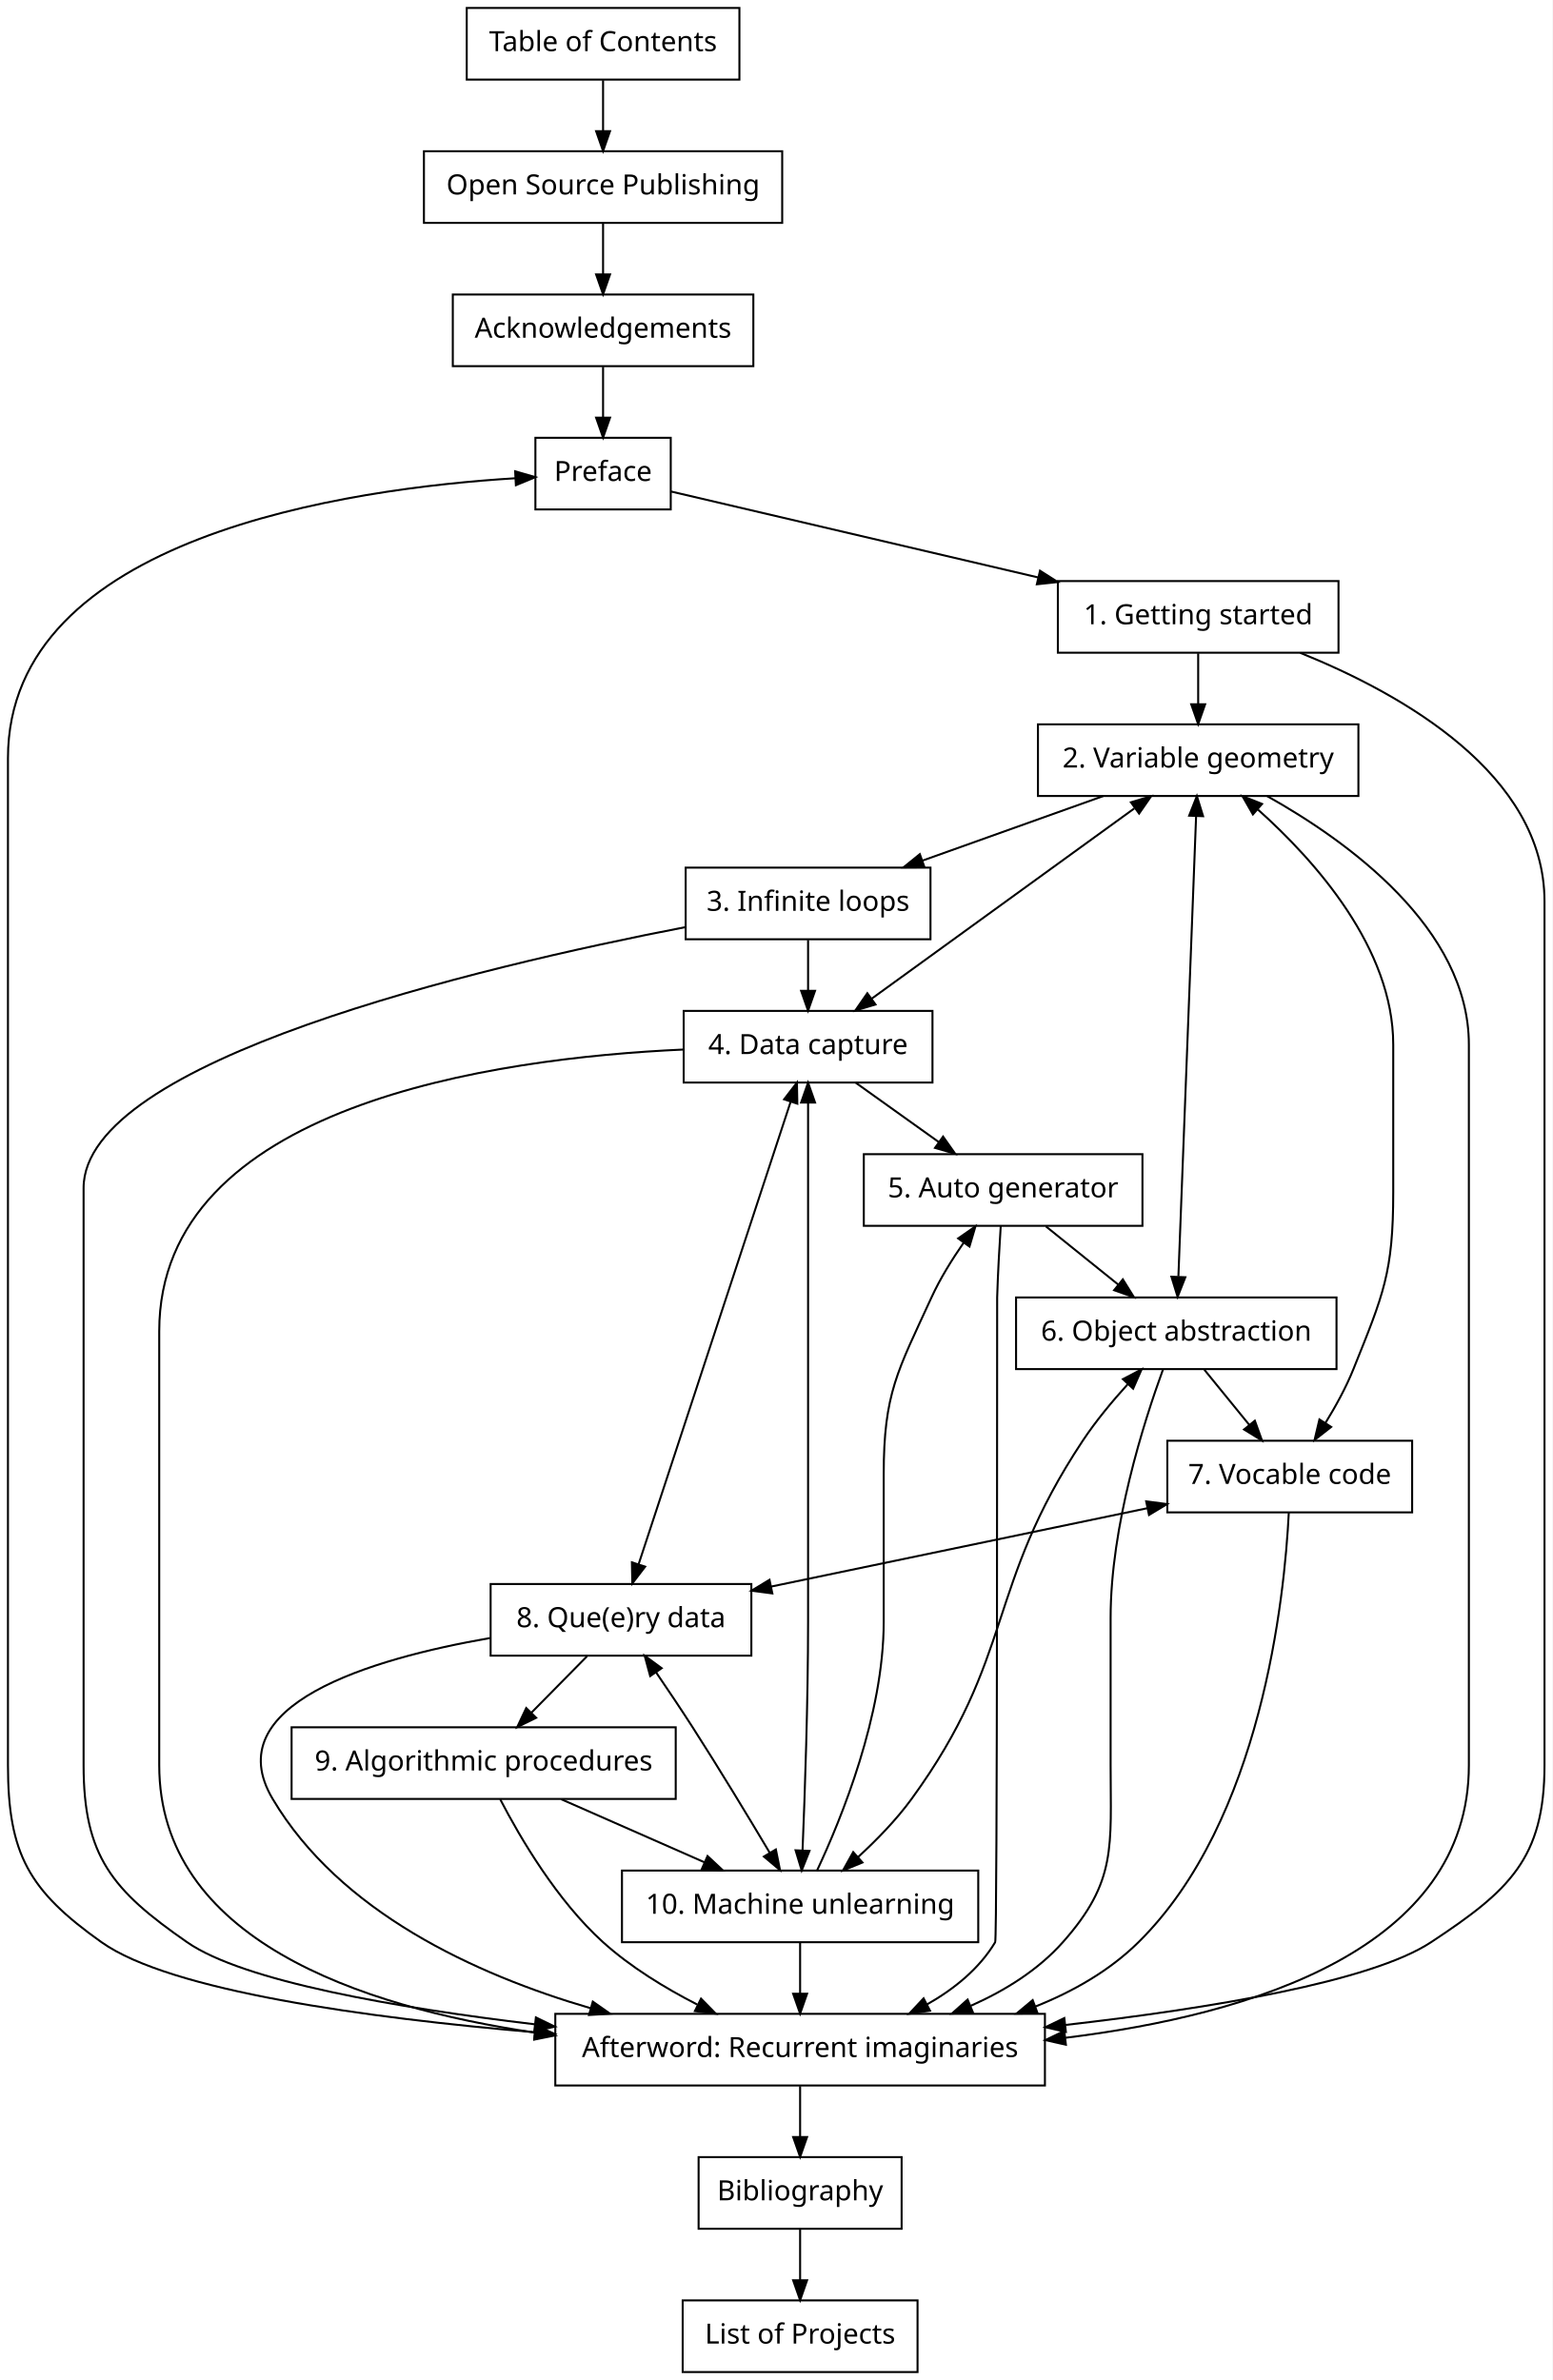
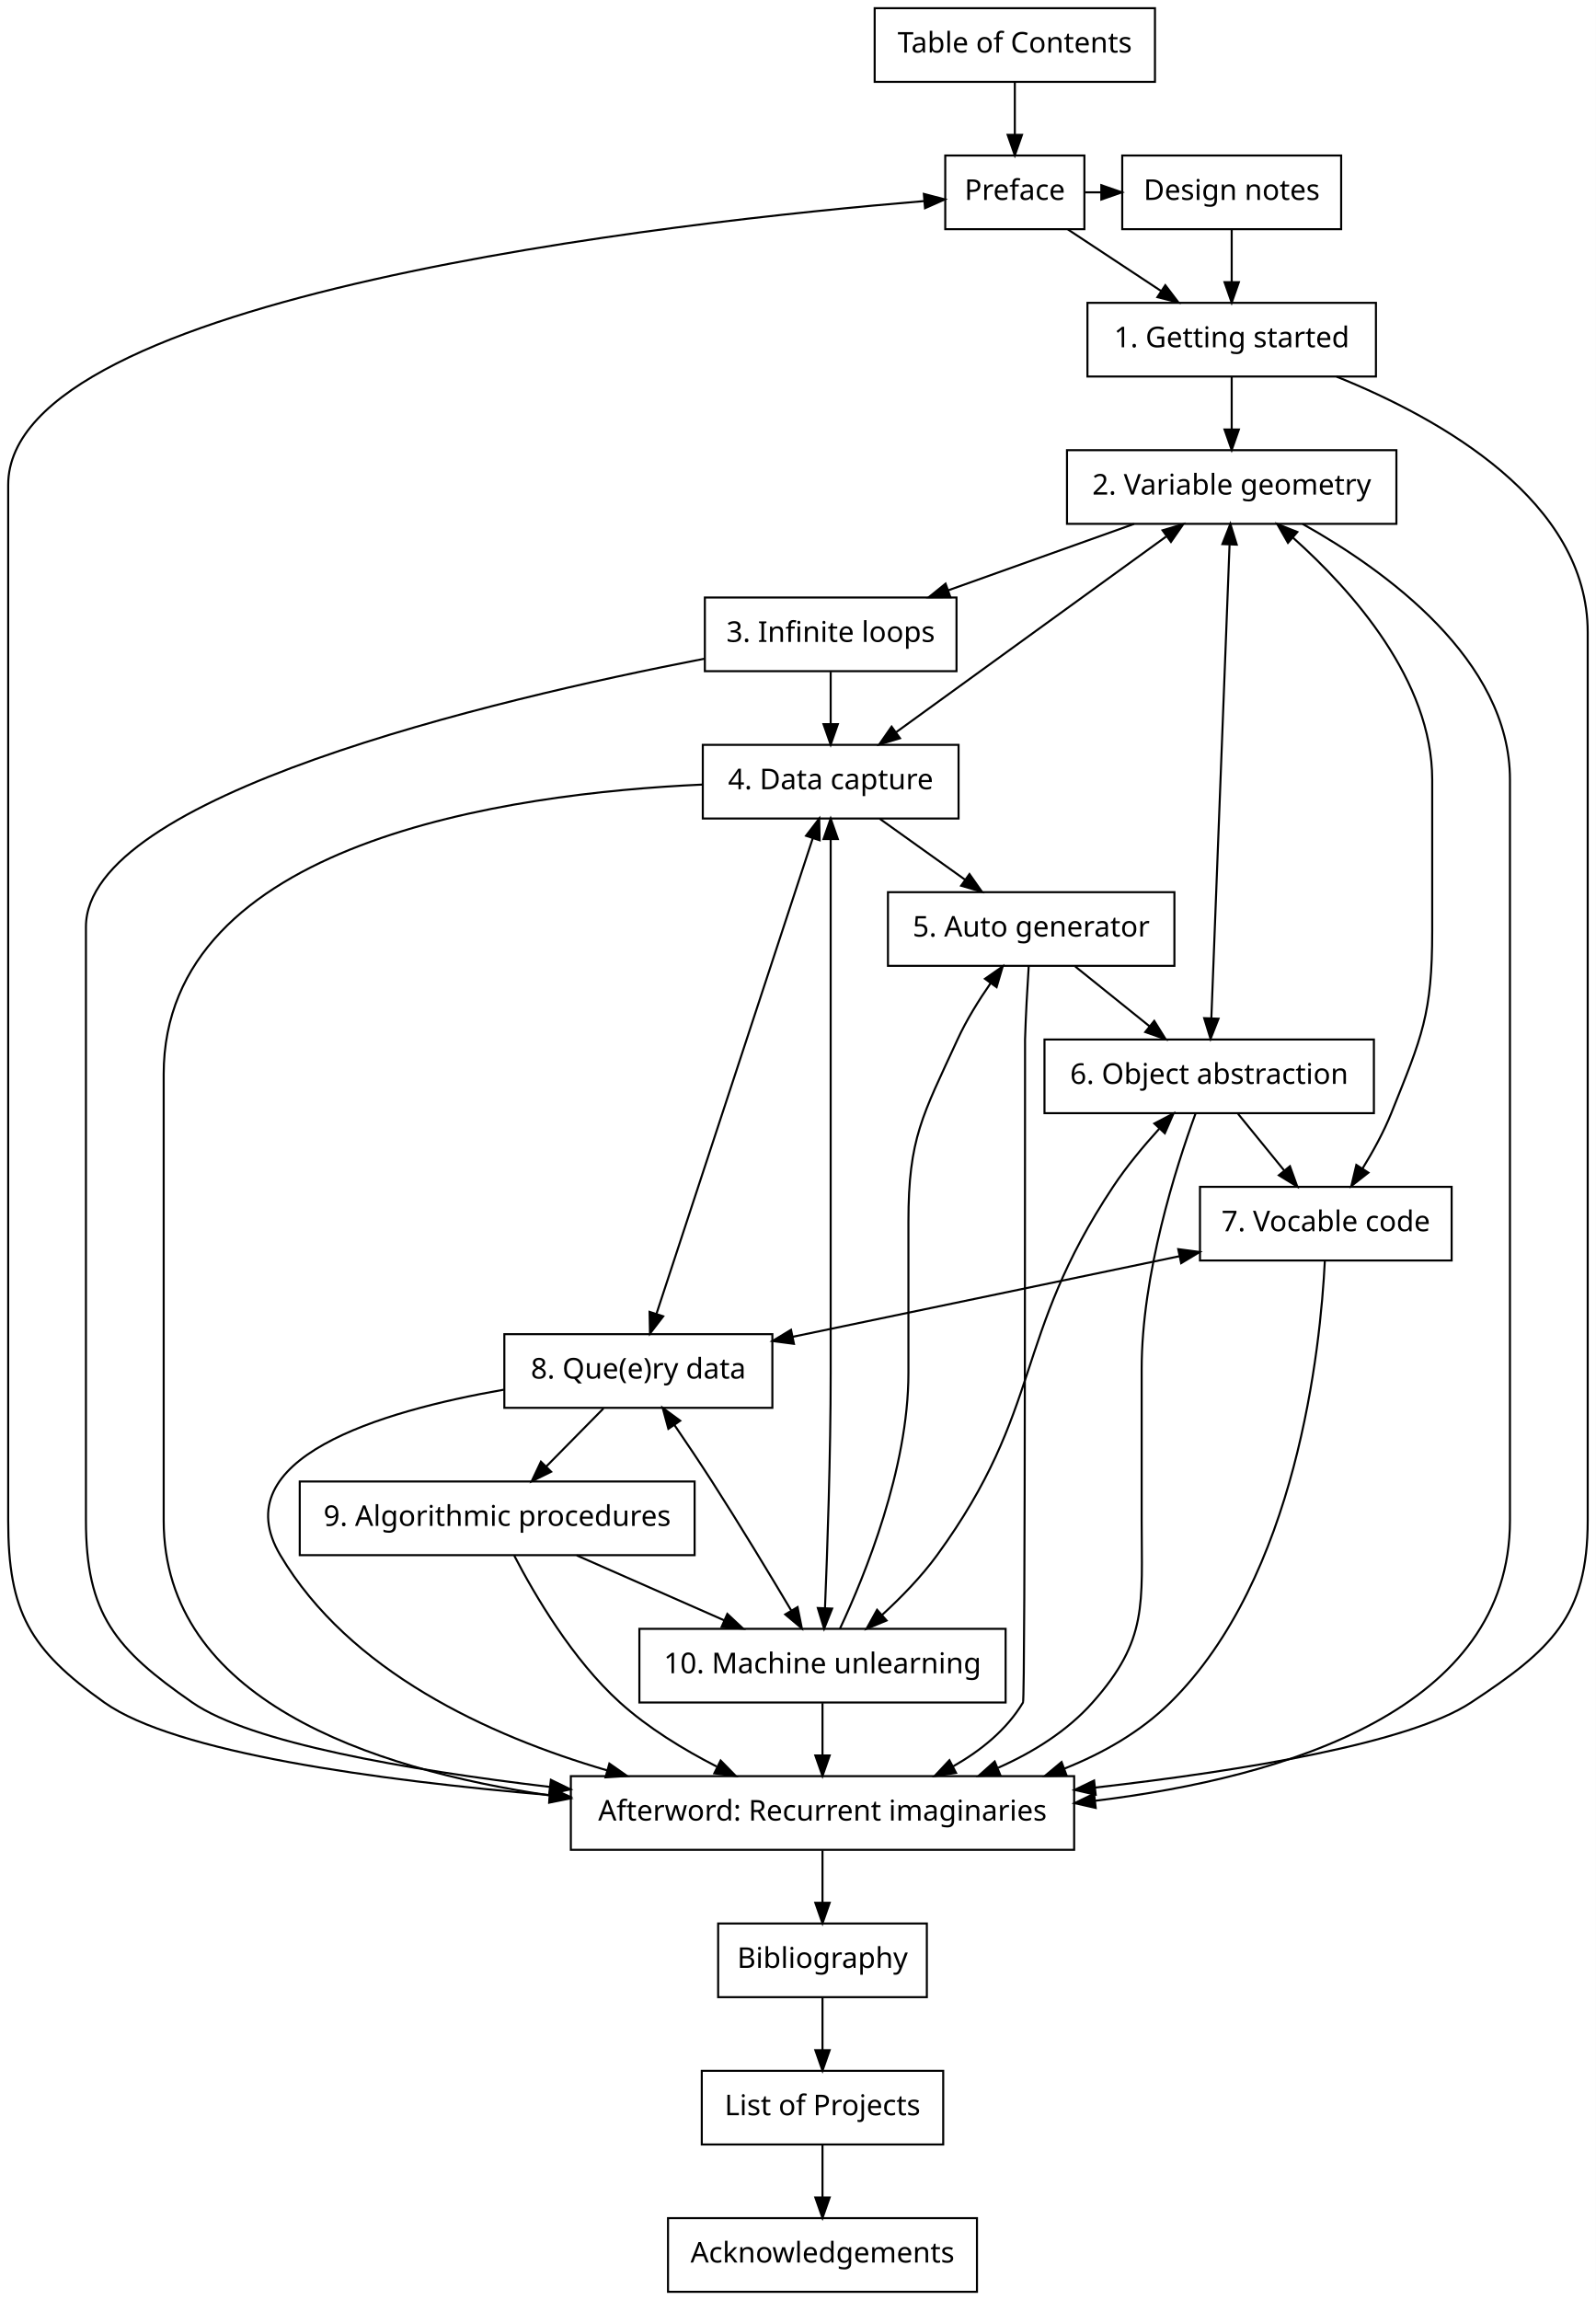
- <svg xmlns="http://www.w3.org/2000/svg" width="780pt" height="1196pt" viewBox="0.00 0.00 780.00 1196.00">
-   <g id="graph0" class="graph" transform="scale(1 1) rotate(0) translate(4 1192)">
-     <polygon fill="white" stroke="none" points="-4,4 -4,-1192 776,-1192 776,4 -4,4" />
+ <svg xmlns="http://www.w3.org/2000/svg" width="780pt" height="1124pt" viewBox="0.00 0.00 780.00 1124.00">
+   <g id="graph0" class="graph" transform="scale(1 1) rotate(0) translate(4 1120)">
+     <polygon fill="white" stroke="none" points="-4,4 -4,-1120 776,-1120 776,4 -4,4" />
    <g id="node1" class="node">
-       <polygon fill="none" stroke="black" points="367.5,-1188 230.5,-1188 230.5,-1152 367.5,-1152 367.5,-1188" />
-       <text text-anchor="middle" x="299" y="-1166.3" font-family="Hershey-Noailles-help-me" font-size="14.00">Table of Contents</text>
+       <polygon fill="none" stroke="black" points="526,-1044 458,-1044 458,-1008 526,-1008 526,-1044" />
+       <text text-anchor="middle" x="492" y="-1022.3" font-family="Hershey-Noailles-help-me" font-size="14.00">Preface</text>
    </g>
    <g id="node2" class="node">
-       <polygon fill="none" stroke="black" points="389,-1116 209,-1116 209,-1080 389,-1080 389,-1116" />
-       <text text-anchor="middle" x="299" y="-1094.3" font-family="Hershey-Noailles-help-me" font-size="14.00">Open Source Publishing</text>
+       <polygon fill="none" stroke="black" points="651.5,-1044 544.5,-1044 544.5,-1008 651.5,-1008 651.5,-1044" />
+       <text text-anchor="middle" x="598" y="-1022.3" font-family="Hershey-Noailles-help-me" font-size="14.00">Design notes</text>
+     </g>
+     <g id="edge2" class="edge">
+       <path fill="none" stroke="black" d="M526.367,-1026C528.979,-1026 531.59,-1026 534.202,-1026" />
+       <polygon fill="black" stroke="black" points="534.275,-1029.5 544.275,-1026 534.275,-1022.5 534.275,-1029.5" />
+     </g>
+     <g id="node4" class="node">
+       <polygon fill="none" stroke="black" points="668.5,-972 527.5,-972 527.5,-936 668.5,-936 668.5,-972" />
+       <text text-anchor="middle" x="598" y="-950.3" font-family="Hershey-Noailles-help-me" font-size="14.00">1. Getting started</text>
+     </g>
+     <g id="edge4" class="edge">
+       <path fill="none" stroke="black" d="M517.931,-1007.88C531.662,-998.808 548.706,-987.552 563.536,-977.759" />
+       <polygon fill="black" stroke="black" points="565.554,-980.621 571.97,-972.19 561.696,-974.78 565.554,-980.621" />
+     </g>
+     <g id="node14" class="node">
+       <polygon fill="none" stroke="black" points="521,-252 275,-252 275,-216 521,-216 521,-252" />
+       <text text-anchor="middle" x="398" y="-230.3" font-family="Hershey-Noailles-help-me" font-size="14.00">Afterword: Recurrent imaginaries</text>
+     </g>
+     <g id="edge19" class="edge">
+       <path fill="none" stroke="black" d="M447.763,-1021.74C326.887,-1011.64 0,-975.756 0,-883 0,-883 0,-883 0,-377 0,-332.268 10.526,-313.896 47,-288 81.586,-263.444 180.464,-249.972 264.492,-242.764" />
+       <polygon fill="black" stroke="black" points="447.543,-1025.24 457.794,-1022.56 448.112,-1018.26 447.543,-1025.24" />
+       <polygon fill="black" stroke="black" points="264.986,-246.235 274.661,-241.916 264.404,-239.259 264.986,-246.235" />
+     </g>
+     <g id="edge3" class="edge">
+       <path fill="none" stroke="black" d="M598,-1007.7C598,-999.983 598,-990.712 598,-982.112" />
+       <polygon fill="black" stroke="black" points="601.5,-982.104 598,-972.104 594.5,-982.104 601.5,-982.104" />
+     </g>
+     <g id="node3" class="node">
+       <polygon fill="none" stroke="black" points="560.5,-1116 423.5,-1116 423.5,-1080 560.5,-1080 560.5,-1116" />
+       <text text-anchor="middle" x="492" y="-1094.3" font-family="Hershey-Noailles-help-me" font-size="14.00">Table of Contents</text>
    </g>
    <g id="edge1" class="edge">
-       <path fill="none" stroke="black" d="M299,-1151.7C299,-1143.98 299,-1134.71 299,-1126.11" />
-       <polygon fill="black" stroke="black" points="302.5,-1126.1 299,-1116.1 295.5,-1126.1 302.5,-1126.1" />
-     </g>
-     <g id="node3" class="node">
-       <polygon fill="none" stroke="black" points="374.5,-1044 223.5,-1044 223.5,-1008 374.5,-1008 374.5,-1044" />
-       <text text-anchor="middle" x="299" y="-1022.3" font-family="Hershey-Noailles-help-me" font-size="14.00">Acknowledgements</text>
-     </g>
-     <g id="edge2" class="edge">
-       <path fill="none" stroke="black" d="M299,-1079.7C299,-1071.98 299,-1062.71 299,-1054.11" />
-       <polygon fill="black" stroke="black" points="302.5,-1054.1 299,-1044.1 295.5,-1054.1 302.5,-1054.1" />
-     </g>
-     <g id="node4" class="node">
-       <polygon fill="none" stroke="black" points="333,-972 265,-972 265,-936 333,-936 333,-972" />
-       <text text-anchor="middle" x="299" y="-950.3" font-family="Hershey-Noailles-help-me" font-size="14.00">Preface</text>
-     </g>
-     <g id="edge3" class="edge">
-       <path fill="none" stroke="black" d="M299,-1007.7C299,-999.983 299,-990.712 299,-982.112" />
-       <polygon fill="black" stroke="black" points="302.5,-982.104 299,-972.104 295.5,-982.104 302.5,-982.104" />
+       <path fill="none" stroke="black" d="M492,-1079.7C492,-1071.98 492,-1062.71 492,-1054.11" />
+       <polygon fill="black" stroke="black" points="495.5,-1054.1 492,-1044.1 488.5,-1054.1 495.5,-1054.1" />
    </g>
    <g id="node5" class="node">
-       <polygon fill="none" stroke="black" points="668.5,-900 527.5,-900 527.5,-864 668.5,-864 668.5,-900" />
-       <text text-anchor="middle" x="598" y="-878.3" font-family="Hershey-Noailles-help-me" font-size="14.00">1. Getting started</text>
-     </g>
-     <g id="edge4" class="edge">
-       <path fill="none" stroke="black" d="M333.008,-945.038C377.592,-934.6 457.216,-915.96 517.579,-901.828" />
-       <polygon fill="black" stroke="black" points="518.533,-905.199 527.472,-899.512 516.938,-898.383 518.533,-905.199" />
+       <polygon fill="none" stroke="black" points="678.5,-900 517.5,-900 517.5,-864 678.5,-864 678.5,-900" />
+       <text text-anchor="middle" x="598" y="-878.3" font-family="Hershey-Noailles-help-me" font-size="14.00">2. Variable geometry</text>
+     </g>
+     <g id="edge5" class="edge">
+       <path fill="none" stroke="black" d="M598,-935.697C598,-927.983 598,-918.712 598,-910.112" />
+       <polygon fill="black" stroke="black" points="601.5,-910.104 598,-900.104 594.5,-910.104 601.5,-910.104" />
+     </g>
+     <g id="edge21" class="edge">
+       <path fill="none" stroke="black" d="M649.265,-935.939C700.59,-915.238 772,-874.945 772,-811 772,-811 772,-811 772,-377 772,-330.027 754.203,-313.876 715,-288 684.811,-268.074 603.892,-254.737 531.371,-246.426" />
+       <polygon fill="black" stroke="black" points="531.527,-242.921 521.2,-245.286 530.748,-249.878 531.527,-242.921" />
+     </g>
+     <g id="node6" class="node">
+       <polygon fill="none" stroke="black" points="463.5,-828 340.5,-828 340.5,-792 463.5,-792 463.5,-828" />
+       <text text-anchor="middle" x="402" y="-806.3" font-family="Hershey-Noailles-help-me" font-size="14.00">3. Infinite loops</text>
+     </g>
+     <g id="edge6" class="edge">
+       <path fill="none" stroke="black" d="M550.304,-863.966C522.918,-854.185 488.342,-841.836 459.466,-831.524" />
+       <polygon fill="black" stroke="black" points="460.505,-828.178 449.91,-828.111 458.15,-834.77 460.505,-828.178" />
+     </g>
+     <g id="node7" class="node">
+       <polygon fill="none" stroke="black" points="464.5,-756 339.5,-756 339.5,-720 464.5,-720 464.5,-756" />
+       <text text-anchor="middle" x="402" y="-734.3" font-family="Hershey-Noailles-help-me" font-size="14.00">4. Data capture</text>
+     </g>
+     <g id="edge33" class="edge">
+       <path fill="none" stroke="black" d="M565.909,-857.75C529.483,-831.36 470.415,-788.566 434.019,-762.197" />
+       <polygon fill="black" stroke="black" points="564.206,-860.839 574.358,-863.871 568.313,-855.17 564.206,-860.839" />
+       <polygon fill="black" stroke="black" points="435.878,-759.222 425.726,-756.189 431.771,-764.891 435.878,-759.222" />
+     </g>
+     <g id="node9" class="node">
+       <polygon fill="none" stroke="black" points="667.5,-612 506.5,-612 506.5,-576 667.5,-576 667.5,-612" />
+       <text text-anchor="middle" x="587" y="-590.3" font-family="Hershey-Noailles-help-me" font-size="14.00">6. Object abstraction</text>
+     </g>
+     <g id="edge20" class="edge">
+       <path fill="none" stroke="black" d="M596.95,-853.702C594.854,-799.194 590.17,-677.412 588.063,-622.631" />
+       <polygon fill="black" stroke="black" points="593.463,-854.108 597.345,-863.966 600.458,-853.839 593.463,-854.108" />
+       <polygon fill="black" stroke="black" points="591.547,-622.165 587.666,-612.306 584.553,-622.434 591.547,-622.165" />
+     </g>
+     <g id="edge22" class="edge">
+       <path fill="none" stroke="black" d="M632.67,-863.935C672.964,-841.376 734,-797.543 734,-739 734,-739 734,-739 734,-377 734,-284.735 625.175,-251.496 531.392,-239.982" />
+       <polygon fill="black" stroke="black" points="531.541,-236.476 521.206,-238.808 530.74,-243.43 531.541,-236.476" />
+     </g>
+     <g id="edge7" class="edge">
+       <path fill="none" stroke="black" d="M402,-791.697C402,-783.983 402,-774.712 402,-766.112" />
+       <polygon fill="black" stroke="black" points="405.5,-766.104 402,-756.104 398.5,-766.104 405.5,-766.104" />
+     </g>
+     <g id="edge23" class="edge">
+       <path fill="none" stroke="black" d="M340.252,-798.084C236.402,-777.952 38,-731.102 38,-667 38,-667 38,-667 38,-377 38,-331.188 52.351,-314.102 90,-288 118.422,-268.295 194.913,-255.073 264.552,-246.763" />
+       <polygon fill="black" stroke="black" points="265.243,-250.206 274.77,-245.572 264.432,-243.253 265.243,-250.206" />
+     </g>
+     <g id="node8" class="node">
+       <polygon fill="none" stroke="black" points="570,-684 430,-684 430,-648 570,-648 570,-684" />
+       <text text-anchor="middle" x="500" y="-662.3" font-family="Hershey-Noailles-help-me" font-size="14.00">5. Auto generator</text>
+     </g>
+     <g id="edge8" class="edge">
+       <path fill="none" stroke="black" d="M425.973,-719.876C438.55,-710.893 454.132,-699.763 467.752,-690.034" />
+       <polygon fill="black" stroke="black" points="469.831,-692.85 475.934,-684.19 465.763,-687.154 469.831,-692.85" />
+     </g>
+     <g id="node11" class="node">
+       <polygon fill="none" stroke="black" points="373.5,-468 242.5,-468 242.5,-432 373.5,-432 373.5,-468" />
+       <text text-anchor="middle" x="308" y="-446.3" font-family="Hershey-Noailles-help-me" font-size="14.00">8. Que(e)ry data</text>
+     </g>
+     <g id="edge34" class="edge">
+       <path fill="none" stroke="black" d="M393.266,-710.425C375.4,-656.067 334.853,-532.701 316.871,-477.992" />
+       <polygon fill="black" stroke="black" points="389.954,-711.559 396.401,-719.966 396.604,-709.373 389.954,-711.559" />
+       <polygon fill="black" stroke="black" points="320.136,-476.714 313.688,-468.306 313.486,-478.899 320.136,-476.714" />
+     </g>
+     <g id="node13" class="node">
+       <polygon fill="none" stroke="black" points="487.5,-324 308.5,-324 308.5,-288 487.5,-288 487.5,-324" />
+       <text text-anchor="middle" x="398" y="-302.3" font-family="Hershey-Noailles-help-me" font-size="14.00">10. Machine unlearning</text>
+     </g>
+     <g id="edge31" class="edge">
+       <path fill="none" stroke="black" d="M402,-709.92C402,-681.347 402,-635.004 402,-595 402,-595 402,-595 402,-449 402,-408.98 400.393,-362.641 399.216,-334.073" />
+       <polygon fill="black" stroke="black" points="398.5,-709.951 402,-719.951 405.5,-709.951 398.5,-709.951" />
+       <polygon fill="black" stroke="black" points="402.711,-333.887 398.79,-324.045 395.718,-334.184 402.711,-333.887" />
+     </g>
+     <g id="edge24" class="edge">
+       <path fill="none" stroke="black" d="M339.144,-736.576C244.412,-732.251 76,-708.589 76,-595 76,-595 76,-595 76,-377 76,-289.696 176.323,-255.612 264.973,-242.537" />
+       <polygon fill="black" stroke="black" points="265.467,-246.002 274.887,-241.153 264.5,-239.069 265.467,-246.002" />
+     </g>
+     <g id="edge9" class="edge">
+       <path fill="none" stroke="black" d="M521.506,-647.697C532.463,-638.881 545.946,-628.032 557.825,-618.474" />
+       <polygon fill="black" stroke="black" points="560.145,-621.1 565.742,-612.104 555.756,-615.646 560.145,-621.1" />
+     </g>
+     <g id="edge25" class="edge">
+       <path fill="none" stroke="black" d="M498.795,-647.824C498.125,-637.456 497.357,-623.976 497,-612 496.933,-609.751 497.155,-289.931 496,-288 488.018,-274.655 475.385,-264.465 461.809,-256.765" />
+       <polygon fill="black" stroke="black" points="463.276,-253.582 452.791,-252.056 460.036,-259.787 463.276,-253.582" />
+     </g>
+     <g id="node10" class="node">
+       <polygon fill="none" stroke="black" points="705.5,-540 582.5,-540 582.5,-504 705.5,-504 705.5,-540" />
+       <text text-anchor="middle" x="644" y="-518.3" font-family="Hershey-Noailles-help-me" font-size="14.00">7. Vocable code</text>
+     </g>
+     <g id="edge10" class="edge">
+       <path fill="none" stroke="black" d="M601.09,-575.697C607.923,-567.305 616.257,-557.07 623.756,-547.861" />
+       <polygon fill="black" stroke="black" points="626.472,-550.069 630.072,-540.104 621.044,-545.649 626.472,-550.069" />
+     </g>
+     <g id="edge32" class="edge">
+       <path fill="none" stroke="black" d="M562.631,-568.425C554.846,-559.849 546.557,-549.887 540,-540 490.997,-466.11 506.185,-431.677 454,-360 446.367,-349.516 436.492,-339.378 427.165,-330.824" />
+       <polygon fill="black" stroke="black" points="560.195,-570.944 569.575,-575.869 565.314,-566.169 560.195,-570.944" />
+       <polygon fill="black" stroke="black" points="429.322,-328.059 419.52,-324.039 424.675,-333.294 429.322,-328.059" />
+     </g>
+     <g id="edge26" class="edge">
+       <path fill="none" stroke="black" d="M580.322,-575.811C570.679,-549.402 554,-497.064 554,-451 554,-451 554,-451 554,-377 554,-336.031 557.204,-318.633 530,-288 517.617,-274.056 501.053,-263.727 483.853,-256.093" />
+       <polygon fill="black" stroke="black" points="484.833,-252.711 474.255,-252.124 482.158,-259.18 484.833,-252.711" />
+     </g>
+     <g id="edge12" class="edge">
+       <path fill="none" stroke="black" d="M661.944,-548.944C667.083,-557.29 672.291,-566.772 676,-576 691.118,-613.618 696,-624.458 696,-665 696,-739 696,-739 696,-739 696,-787.462 656.858,-831.385 628.048,-857.151" />
+       <polygon fill="black" stroke="black" points="664.81,-546.931 656.468,-540.399 658.917,-550.708 664.81,-546.931" />
+       <polygon fill="black" stroke="black" points="625.499,-854.729 620.238,-863.925 630.085,-860.017 625.499,-854.729" />
+     </g>
+     <g id="edge11" class="edge">
+       <path fill="none" stroke="black" d="M572.4,-506.083C516.84,-494.508 440.017,-478.504 383.494,-466.728" />
+       <polygon fill="black" stroke="black" points="571.869,-509.548 582.372,-508.161 573.296,-502.695 571.869,-509.548" />
+       <polygon fill="black" stroke="black" points="384.045,-463.268 373.541,-464.654 382.617,-470.12 384.045,-463.268" />
+     </g>
+     <g id="edge27" class="edge">
+       <path fill="none" stroke="black" d="M643.529,-503.926C641.414,-461.276 629.928,-349.123 568,-288 553.535,-273.723 535.288,-263.283 516.155,-255.652" />
+       <polygon fill="black" stroke="black" points="517.297,-252.342 506.705,-252.127 514.851,-258.901 517.297,-252.342" />
+     </g>
+     <g id="node12" class="node">
+       <polygon fill="none" stroke="black" points="335.5,-396 142.5,-396 142.5,-360 335.5,-360 335.5,-396" />
+       <text text-anchor="middle" x="239" y="-374.3" font-family="Hershey-Noailles-help-me" font-size="14.00">9. Algorithmic procedures</text>
+     </g>
+     <g id="edge13" class="edge">
+       <path fill="none" stroke="black" d="M290.944,-431.697C282.505,-423.135 272.175,-412.656 262.957,-403.304" />
+       <polygon fill="black" stroke="black" points="265.373,-400.769 255.86,-396.104 260.387,-405.683 265.373,-400.769" />
+     </g>
+     <g id="edge35" class="edge">
+       <path fill="none" stroke="black" d="M325.571,-423.701C331.52,-414.987 338.138,-405.125 344,-396 357.476,-375.023 372.109,-350.809 382.739,-332.939" />
+       <polygon fill="black" stroke="black" points="322.673,-421.738 319.898,-431.963 328.444,-425.7 322.673,-421.738" />
+       <polygon fill="black" stroke="black" points="385.817,-334.61 387.905,-324.223 379.796,-331.04 385.817,-334.61" />
+     </g>
+     <g id="edge28" class="edge">
+       <path fill="none" stroke="black" d="M242.297,-440.872C181.663,-430.296 104.944,-407.262 133,-360 166.698,-303.234 234.331,-271.899 292.834,-254.798" />
+       <polygon fill="black" stroke="black" points="293.835,-258.152 302.512,-252.073 291.938,-251.414 293.835,-258.152" />
+     </g>
+     <g id="edge14" class="edge">
+       <path fill="none" stroke="black" d="M277.896,-359.876C299.632,-350.307 326.904,-338.3 349.964,-328.148" />
+       <polygon fill="black" stroke="black" points="351.489,-331.301 359.231,-324.068 348.668,-324.894 351.489,-331.301" />
+     </g>
+     <g id="edge29" class="edge">
+       <path fill="none" stroke="black" d="M247.339,-359.772C257.409,-340.378 275.905,-308.859 299,-288 312.787,-275.547 330.029,-265.021 346.242,-256.713" />
+       <polygon fill="black" stroke="black" points="348.215,-259.643 355.635,-252.08 345.119,-253.365 348.215,-259.643" />
+     </g>
+     <g id="edge30" class="edge">
+       <path fill="none" stroke="black" d="M406.499,-324.007C418.772,-350.178 440,-402.21 440,-449 440,-523 440,-523 440,-523 440,-563.969 446.92,-574.762 464,-612 468.337,-621.455 474.309,-631.075 480.143,-639.477" />
+       <polygon fill="black" stroke="black" points="477.41,-641.671 486.098,-647.734 483.088,-637.576 477.41,-641.671" />
+     </g>
+     <g id="edge15" class="edge">
+       <path fill="none" stroke="black" d="M398,-287.697C398,-279.983 398,-270.712 398,-262.112" />
+       <polygon fill="black" stroke="black" points="401.5,-262.104 398,-252.104 394.5,-262.104 401.5,-262.104" />
    </g>
    <g id="node15" class="node">
-       <polygon fill="none" stroke="black" points="521,-180 275,-180 275,-144 521,-144 521,-180" />
-       <text text-anchor="middle" x="398" y="-158.3" font-family="Hershey-Noailles-help-me" font-size="14.00">Afterword: Recurrent imaginaries</text>
-     </g>
-     <g id="edge18" class="edge">
-       <path fill="none" stroke="black" d="M254.823,-951.661C171.629,-946.537 0,-922.459 0,-811 0,-811 0,-811 0,-305 0,-260.268 10.526,-241.896 47,-216 81.586,-191.444 180.464,-177.972 264.492,-170.764" />
-       <polygon fill="black" stroke="black" points="254.815,-955.166 264.992,-952.22 255.199,-948.176 254.815,-955.166" />
-       <polygon fill="black" stroke="black" points="264.986,-174.235 274.661,-169.916 264.404,-167.259 264.986,-174.235" />
-     </g>
-     <g id="node6" class="node">
-       <polygon fill="none" stroke="black" points="678.5,-828 517.5,-828 517.5,-792 678.5,-792 678.5,-828" />
-       <text text-anchor="middle" x="598" y="-806.3" font-family="Hershey-Noailles-help-me" font-size="14.00">2. Variable geometry</text>
-     </g>
-     <g id="edge5" class="edge">
-       <path fill="none" stroke="black" d="M598,-863.697C598,-855.983 598,-846.712 598,-838.112" />
-       <polygon fill="black" stroke="black" points="601.5,-838.104 598,-828.104 594.5,-838.104 601.5,-838.104" />
-     </g>
-     <g id="edge20" class="edge">
-       <path fill="none" stroke="black" d="M649.265,-863.939C700.59,-843.238 772,-802.945 772,-739 772,-739 772,-739 772,-305 772,-258.027 754.203,-241.876 715,-216 684.811,-196.074 603.892,-182.737 531.371,-174.426" />
-       <polygon fill="black" stroke="black" points="531.527,-170.921 521.2,-173.286 530.748,-177.878 531.527,-170.921" />
-     </g>
-     <g id="node7" class="node">
-       <polygon fill="none" stroke="black" points="463.5,-756 340.5,-756 340.5,-720 463.5,-720 463.5,-756" />
-       <text text-anchor="middle" x="402" y="-734.3" font-family="Hershey-Noailles-help-me" font-size="14.00">3. Infinite loops</text>
-     </g>
-     <g id="edge6" class="edge">
-       <path fill="none" stroke="black" d="M550.304,-791.966C522.918,-782.185 488.342,-769.836 459.466,-759.524" />
-       <polygon fill="black" stroke="black" points="460.505,-756.178 449.91,-756.111 458.15,-762.77 460.505,-756.178" />
-     </g>
-     <g id="node8" class="node">
-       <polygon fill="none" stroke="black" points="464.5,-684 339.5,-684 339.5,-648 464.5,-648 464.5,-684" />
-       <text text-anchor="middle" x="402" y="-662.3" font-family="Hershey-Noailles-help-me" font-size="14.00">4. Data capture</text>
-     </g>
-     <g id="edge32" class="edge">
-       <path fill="none" stroke="black" d="M565.909,-785.75C529.483,-759.36 470.415,-716.566 434.019,-690.197" />
-       <polygon fill="black" stroke="black" points="564.206,-788.839 574.358,-791.871 568.313,-783.17 564.206,-788.839" />
-       <polygon fill="black" stroke="black" points="435.878,-687.222 425.726,-684.189 431.771,-692.891 435.878,-687.222" />
-     </g>
-     <g id="node10" class="node">
-       <polygon fill="none" stroke="black" points="667.5,-540 506.5,-540 506.5,-504 667.5,-504 667.5,-540" />
-       <text text-anchor="middle" x="587" y="-518.3" font-family="Hershey-Noailles-help-me" font-size="14.00">6. Object abstraction</text>
-     </g>
-     <g id="edge19" class="edge">
-       <path fill="none" stroke="black" d="M596.95,-781.702C594.854,-727.194 590.17,-605.412 588.063,-550.631" />
-       <polygon fill="black" stroke="black" points="593.463,-782.108 597.345,-791.966 600.458,-781.839 593.463,-782.108" />
-       <polygon fill="black" stroke="black" points="591.547,-550.165 587.666,-540.306 584.553,-550.434 591.547,-550.165" />
-     </g>
-     <g id="edge21" class="edge">
-       <path fill="none" stroke="black" d="M632.67,-791.935C672.964,-769.376 734,-725.543 734,-667 734,-667 734,-667 734,-305 734,-212.735 625.175,-179.496 531.392,-167.982" />
-       <polygon fill="black" stroke="black" points="531.541,-164.476 521.206,-166.808 530.74,-171.43 531.541,-164.476" />
-     </g>
-     <g id="edge7" class="edge">
-       <path fill="none" stroke="black" d="M402,-719.697C402,-711.983 402,-702.712 402,-694.112" />
-       <polygon fill="black" stroke="black" points="405.5,-694.104 402,-684.104 398.5,-694.104 405.5,-694.104" />
-     </g>
-     <g id="edge22" class="edge">
-       <path fill="none" stroke="black" d="M340.252,-726.084C236.402,-705.952 38,-659.102 38,-595 38,-595 38,-595 38,-305 38,-259.188 52.351,-242.102 90,-216 118.422,-196.295 194.913,-183.073 264.552,-174.763" />
-       <polygon fill="black" stroke="black" points="265.243,-178.206 274.77,-173.572 264.432,-171.253 265.243,-178.206" />
-     </g>
-     <g id="node9" class="node">
-       <polygon fill="none" stroke="black" points="570,-612 430,-612 430,-576 570,-576 570,-612" />
-       <text text-anchor="middle" x="500" y="-590.3" font-family="Hershey-Noailles-help-me" font-size="14.00">5. Auto generator</text>
-     </g>
-     <g id="edge8" class="edge">
-       <path fill="none" stroke="black" d="M425.973,-647.876C438.55,-638.893 454.132,-627.763 467.752,-618.034" />
-       <polygon fill="black" stroke="black" points="469.831,-620.85 475.934,-612.19 465.763,-615.154 469.831,-620.85" />
-     </g>
-     <g id="node12" class="node">
-       <polygon fill="none" stroke="black" points="373.5,-396 242.5,-396 242.5,-360 373.5,-360 373.5,-396" />
-       <text text-anchor="middle" x="308" y="-374.3" font-family="Hershey-Noailles-help-me" font-size="14.00">8. Que(e)ry data</text>
-     </g>
-     <g id="edge33" class="edge">
-       <path fill="none" stroke="black" d="M393.266,-638.425C375.4,-584.067 334.853,-460.701 316.871,-405.992" />
-       <polygon fill="black" stroke="black" points="389.954,-639.559 396.401,-647.966 396.604,-637.373 389.954,-639.559" />
-       <polygon fill="black" stroke="black" points="320.136,-404.714 313.688,-396.306 313.486,-406.899 320.136,-404.714" />
-     </g>
-     <g id="node14" class="node">
-       <polygon fill="none" stroke="black" points="487.5,-252 308.5,-252 308.5,-216 487.5,-216 487.5,-252" />
-       <text text-anchor="middle" x="398" y="-230.3" font-family="Hershey-Noailles-help-me" font-size="14.00">10. Machine unlearning</text>
-     </g>
-     <g id="edge30" class="edge">
-       <path fill="none" stroke="black" d="M402,-637.92C402,-609.347 402,-563.004 402,-523 402,-523 402,-523 402,-377 402,-336.98 400.393,-290.641 399.216,-262.073" />
-       <polygon fill="black" stroke="black" points="398.5,-637.951 402,-647.951 405.5,-637.951 398.5,-637.951" />
-       <polygon fill="black" stroke="black" points="402.711,-261.887 398.79,-252.045 395.718,-262.184 402.711,-261.887" />
-     </g>
-     <g id="edge23" class="edge">
-       <path fill="none" stroke="black" d="M339.144,-664.576C244.412,-660.251 76,-636.589 76,-523 76,-523 76,-523 76,-305 76,-217.696 176.323,-183.612 264.973,-170.537" />
-       <polygon fill="black" stroke="black" points="265.467,-174.002 274.887,-169.153 264.5,-167.069 265.467,-174.002" />
-     </g>
-     <g id="edge9" class="edge">
-       <path fill="none" stroke="black" d="M521.506,-575.697C532.463,-566.881 545.946,-556.032 557.825,-546.474" />
-       <polygon fill="black" stroke="black" points="560.145,-549.1 565.742,-540.104 555.756,-543.646 560.145,-549.1" />
-     </g>
-     <g id="edge24" class="edge">
-       <path fill="none" stroke="black" d="M498.795,-575.824C498.125,-565.456 497.357,-551.976 497,-540 496.933,-537.751 497.155,-217.931 496,-216 488.018,-202.655 475.385,-192.465 461.809,-184.765" />
-       <polygon fill="black" stroke="black" points="463.276,-181.582 452.791,-180.056 460.036,-187.787 463.276,-181.582" />
-     </g>
-     <g id="node11" class="node">
-       <polygon fill="none" stroke="black" points="705.5,-468 582.5,-468 582.5,-432 705.5,-432 705.5,-468" />
-       <text text-anchor="middle" x="644" y="-446.3" font-family="Hershey-Noailles-help-me" font-size="14.00">7. Vocable code</text>
-     </g>
-     <g id="edge10" class="edge">
-       <path fill="none" stroke="black" d="M601.09,-503.697C607.923,-495.305 616.257,-485.07 623.756,-475.861" />
-       <polygon fill="black" stroke="black" points="626.472,-478.069 630.072,-468.104 621.044,-473.649 626.472,-478.069" />
-     </g>
-     <g id="edge31" class="edge">
-       <path fill="none" stroke="black" d="M562.631,-496.425C554.846,-487.849 546.557,-477.887 540,-468 490.997,-394.11 506.185,-359.677 454,-288 446.367,-277.516 436.492,-267.378 427.165,-258.824" />
-       <polygon fill="black" stroke="black" points="560.195,-498.944 569.575,-503.869 565.314,-494.169 560.195,-498.944" />
-       <polygon fill="black" stroke="black" points="429.322,-256.059 419.52,-252.039 424.675,-261.294 429.322,-256.059" />
-     </g>
-     <g id="edge25" class="edge">
-       <path fill="none" stroke="black" d="M580.322,-503.811C570.679,-477.402 554,-425.064 554,-379 554,-379 554,-379 554,-305 554,-264.031 557.204,-246.633 530,-216 517.617,-202.056 501.053,-191.727 483.853,-184.093" />
-       <polygon fill="black" stroke="black" points="484.833,-180.711 474.255,-180.124 482.158,-187.18 484.833,-180.711" />
-     </g>
-     <g id="edge12" class="edge">
-       <path fill="none" stroke="black" d="M661.944,-476.944C667.083,-485.29 672.291,-494.772 676,-504 691.118,-541.618 696,-552.458 696,-593 696,-667 696,-667 696,-667 696,-715.462 656.858,-759.385 628.048,-785.151" />
-       <polygon fill="black" stroke="black" points="664.81,-474.931 656.468,-468.399 658.917,-478.708 664.81,-474.931" />
-       <polygon fill="black" stroke="black" points="625.499,-782.729 620.238,-791.925 630.085,-788.017 625.499,-782.729" />
-     </g>
-     <g id="edge11" class="edge">
-       <path fill="none" stroke="black" d="M572.4,-434.083C516.84,-422.508 440.017,-406.504 383.494,-394.728" />
-       <polygon fill="black" stroke="black" points="571.869,-437.548 582.372,-436.161 573.296,-430.695 571.869,-437.548" />
-       <polygon fill="black" stroke="black" points="384.045,-391.268 373.541,-392.654 382.617,-398.12 384.045,-391.268" />
-     </g>
-     <g id="edge26" class="edge">
-       <path fill="none" stroke="black" d="M643.529,-431.926C641.414,-389.276 629.928,-277.123 568,-216 553.535,-201.723 535.288,-191.283 516.155,-183.652" />
-       <polygon fill="black" stroke="black" points="517.297,-180.342 506.705,-180.127 514.851,-186.901 517.297,-180.342" />
-     </g>
-     <g id="node13" class="node">
-       <polygon fill="none" stroke="black" points="335.5,-324 142.5,-324 142.5,-288 335.5,-288 335.5,-324" />
-       <text text-anchor="middle" x="239" y="-302.3" font-family="Hershey-Noailles-help-me" font-size="14.00">9. Algorithmic procedures</text>
-     </g>
-     <g id="edge13" class="edge">
-       <path fill="none" stroke="black" d="M290.944,-359.697C282.505,-351.135 272.175,-340.656 262.957,-331.304" />
-       <polygon fill="black" stroke="black" points="265.373,-328.769 255.86,-324.104 260.387,-333.683 265.373,-328.769" />
-     </g>
-     <g id="edge34" class="edge">
-       <path fill="none" stroke="black" d="M325.571,-351.701C331.52,-342.987 338.138,-333.125 344,-324 357.476,-303.023 372.109,-278.809 382.739,-260.939" />
-       <polygon fill="black" stroke="black" points="322.673,-349.738 319.898,-359.963 328.444,-353.7 322.673,-349.738" />
-       <polygon fill="black" stroke="black" points="385.817,-262.61 387.905,-252.223 379.796,-259.04 385.817,-262.61" />
-     </g>
-     <g id="edge27" class="edge">
-       <path fill="none" stroke="black" d="M242.297,-368.872C181.663,-358.296 104.944,-335.262 133,-288 166.698,-231.234 234.331,-199.899 292.834,-182.798" />
-       <polygon fill="black" stroke="black" points="293.835,-186.152 302.512,-180.073 291.938,-179.414 293.835,-186.152" />
-     </g>
-     <g id="edge14" class="edge">
-       <path fill="none" stroke="black" d="M277.896,-287.876C299.632,-278.307 326.904,-266.3 349.964,-256.148" />
-       <polygon fill="black" stroke="black" points="351.489,-259.301 359.231,-252.068 348.668,-252.894 351.489,-259.301" />
-     </g>
-     <g id="edge28" class="edge">
-       <path fill="none" stroke="black" d="M247.339,-287.772C257.409,-268.378 275.905,-236.859 299,-216 312.787,-203.547 330.029,-193.021 346.242,-184.713" />
-       <polygon fill="black" stroke="black" points="348.215,-187.643 355.635,-180.08 345.119,-181.365 348.215,-187.643" />
-     </g>
-     <g id="edge29" class="edge">
-       <path fill="none" stroke="black" d="M406.499,-252.007C418.772,-278.178 440,-330.21 440,-377 440,-451 440,-451 440,-451 440,-491.969 446.92,-502.762 464,-540 468.337,-549.455 474.309,-559.075 480.143,-567.477" />
-       <polygon fill="black" stroke="black" points="477.41,-569.671 486.098,-575.734 483.088,-565.576 477.41,-569.671" />
-     </g>
-     <g id="edge15" class="edge">
+       <polygon fill="none" stroke="black" points="449,-180 347,-180 347,-144 449,-144 449,-180" />
+       <text text-anchor="middle" x="398" y="-158.3" font-family="Hershey-Noailles-help-me" font-size="14.00">Bibliography</text>
+     </g>
+     <g id="edge16" class="edge">
      <path fill="none" stroke="black" d="M398,-215.697C398,-207.983 398,-198.712 398,-190.112" />
      <polygon fill="black" stroke="black" points="401.5,-190.104 398,-180.104 394.5,-190.104 401.5,-190.104" />
    </g>
    <g id="node16" class="node">
-       <polygon fill="none" stroke="black" points="449,-108 347,-108 347,-72 449,-72 449,-108" />
-       <text text-anchor="middle" x="398" y="-86.3" font-family="Hershey-Noailles-help-me" font-size="14.00">Bibliography</text>
-     </g>
-     <g id="edge16" class="edge">
+       <polygon fill="none" stroke="black" points="457,-108 339,-108 339,-72 457,-72 457,-108" />
+       <text text-anchor="middle" x="398" y="-86.3" font-family="Hershey-Noailles-help-me" font-size="14.00">List of Projects</text>
+     </g>
+     <g id="edge17" class="edge">
      <path fill="none" stroke="black" d="M398,-143.697C398,-135.983 398,-126.712 398,-118.112" />
      <polygon fill="black" stroke="black" points="401.5,-118.104 398,-108.104 394.5,-118.104 401.5,-118.104" />
    </g>
    <g id="node17" class="node">
-       <polygon fill="none" stroke="black" points="457,-36 339,-36 339,-0 457,-0 457,-36" />
-       <text text-anchor="middle" x="398" y="-14.3" font-family="Hershey-Noailles-help-me" font-size="14.00">List of Projects</text>
-     </g>
-     <g id="edge17" class="edge">
+       <polygon fill="none" stroke="black" points="473.5,-36 322.5,-36 322.5,-0 473.5,-0 473.5,-36" />
+       <text text-anchor="middle" x="398" y="-14.3" font-family="Hershey-Noailles-help-me" font-size="14.00">Acknowledgements</text>
+     </g>
+     <g id="edge18" class="edge">
      <path fill="none" stroke="black" d="M398,-71.697C398,-63.983 398,-54.712 398,-46.112" />
      <polygon fill="black" stroke="black" points="401.5,-46.104 398,-36.104 394.5,-46.104 401.5,-46.104" />
    </g>
  </g>
</svg>
